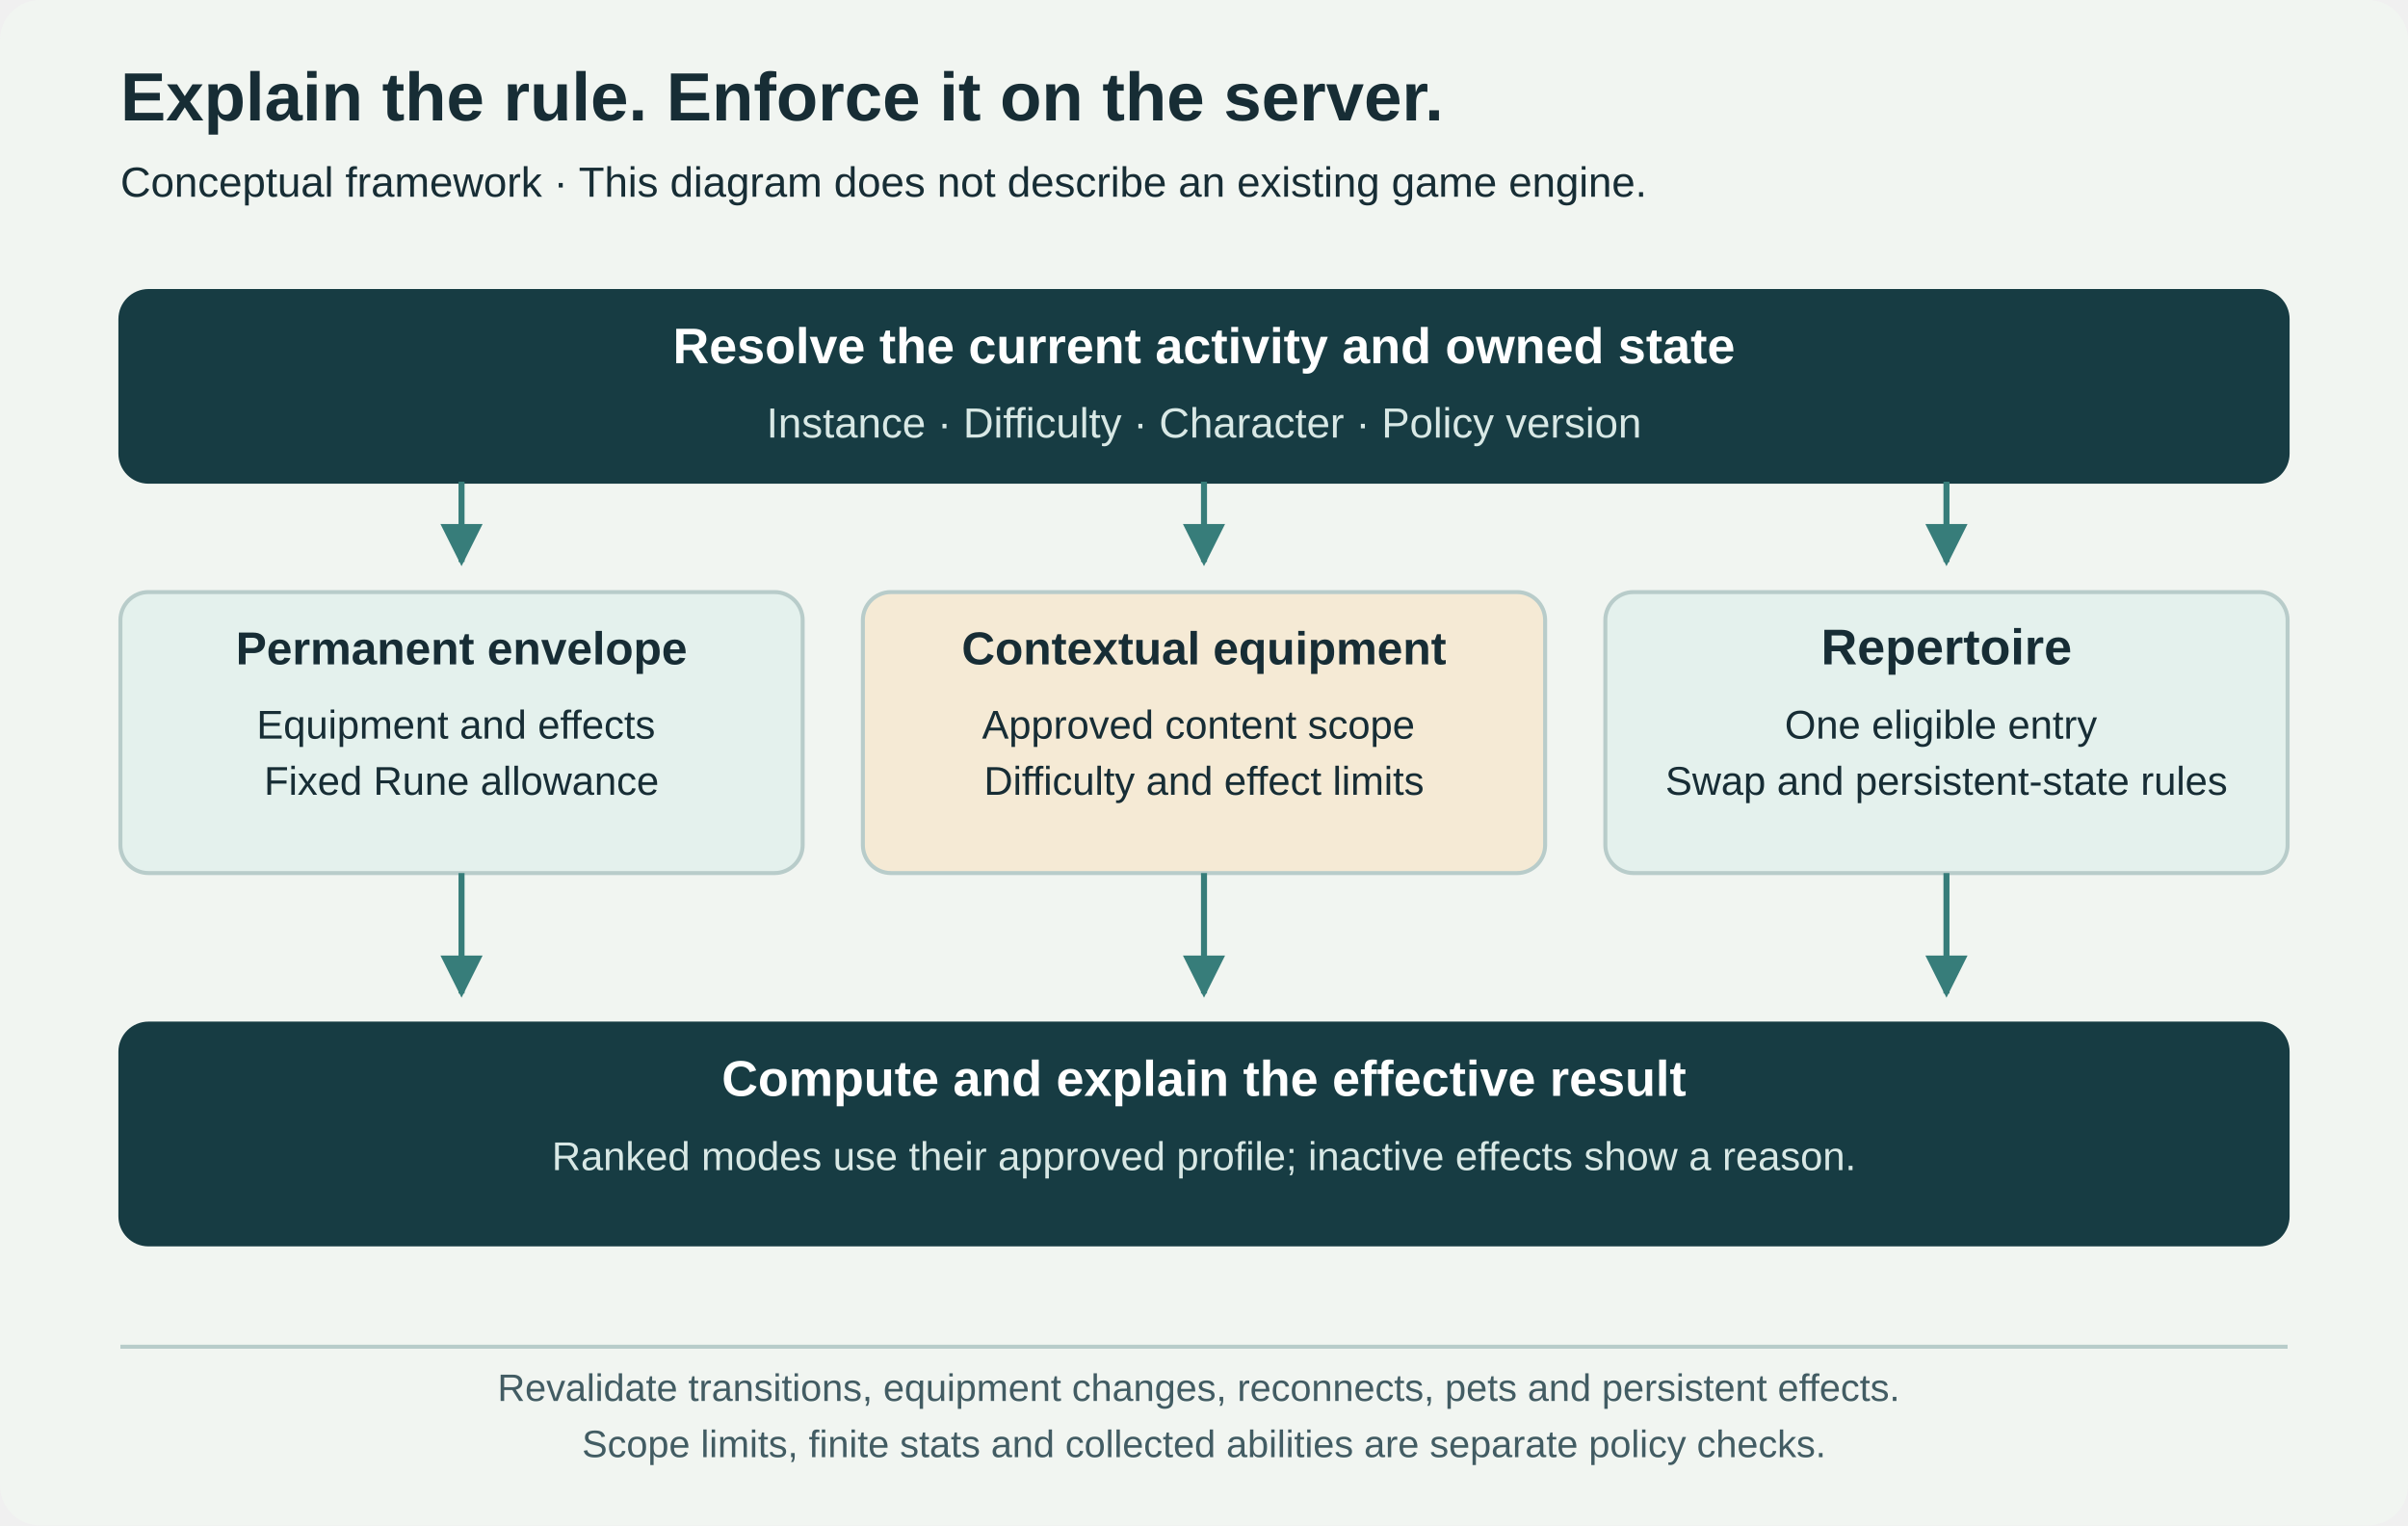
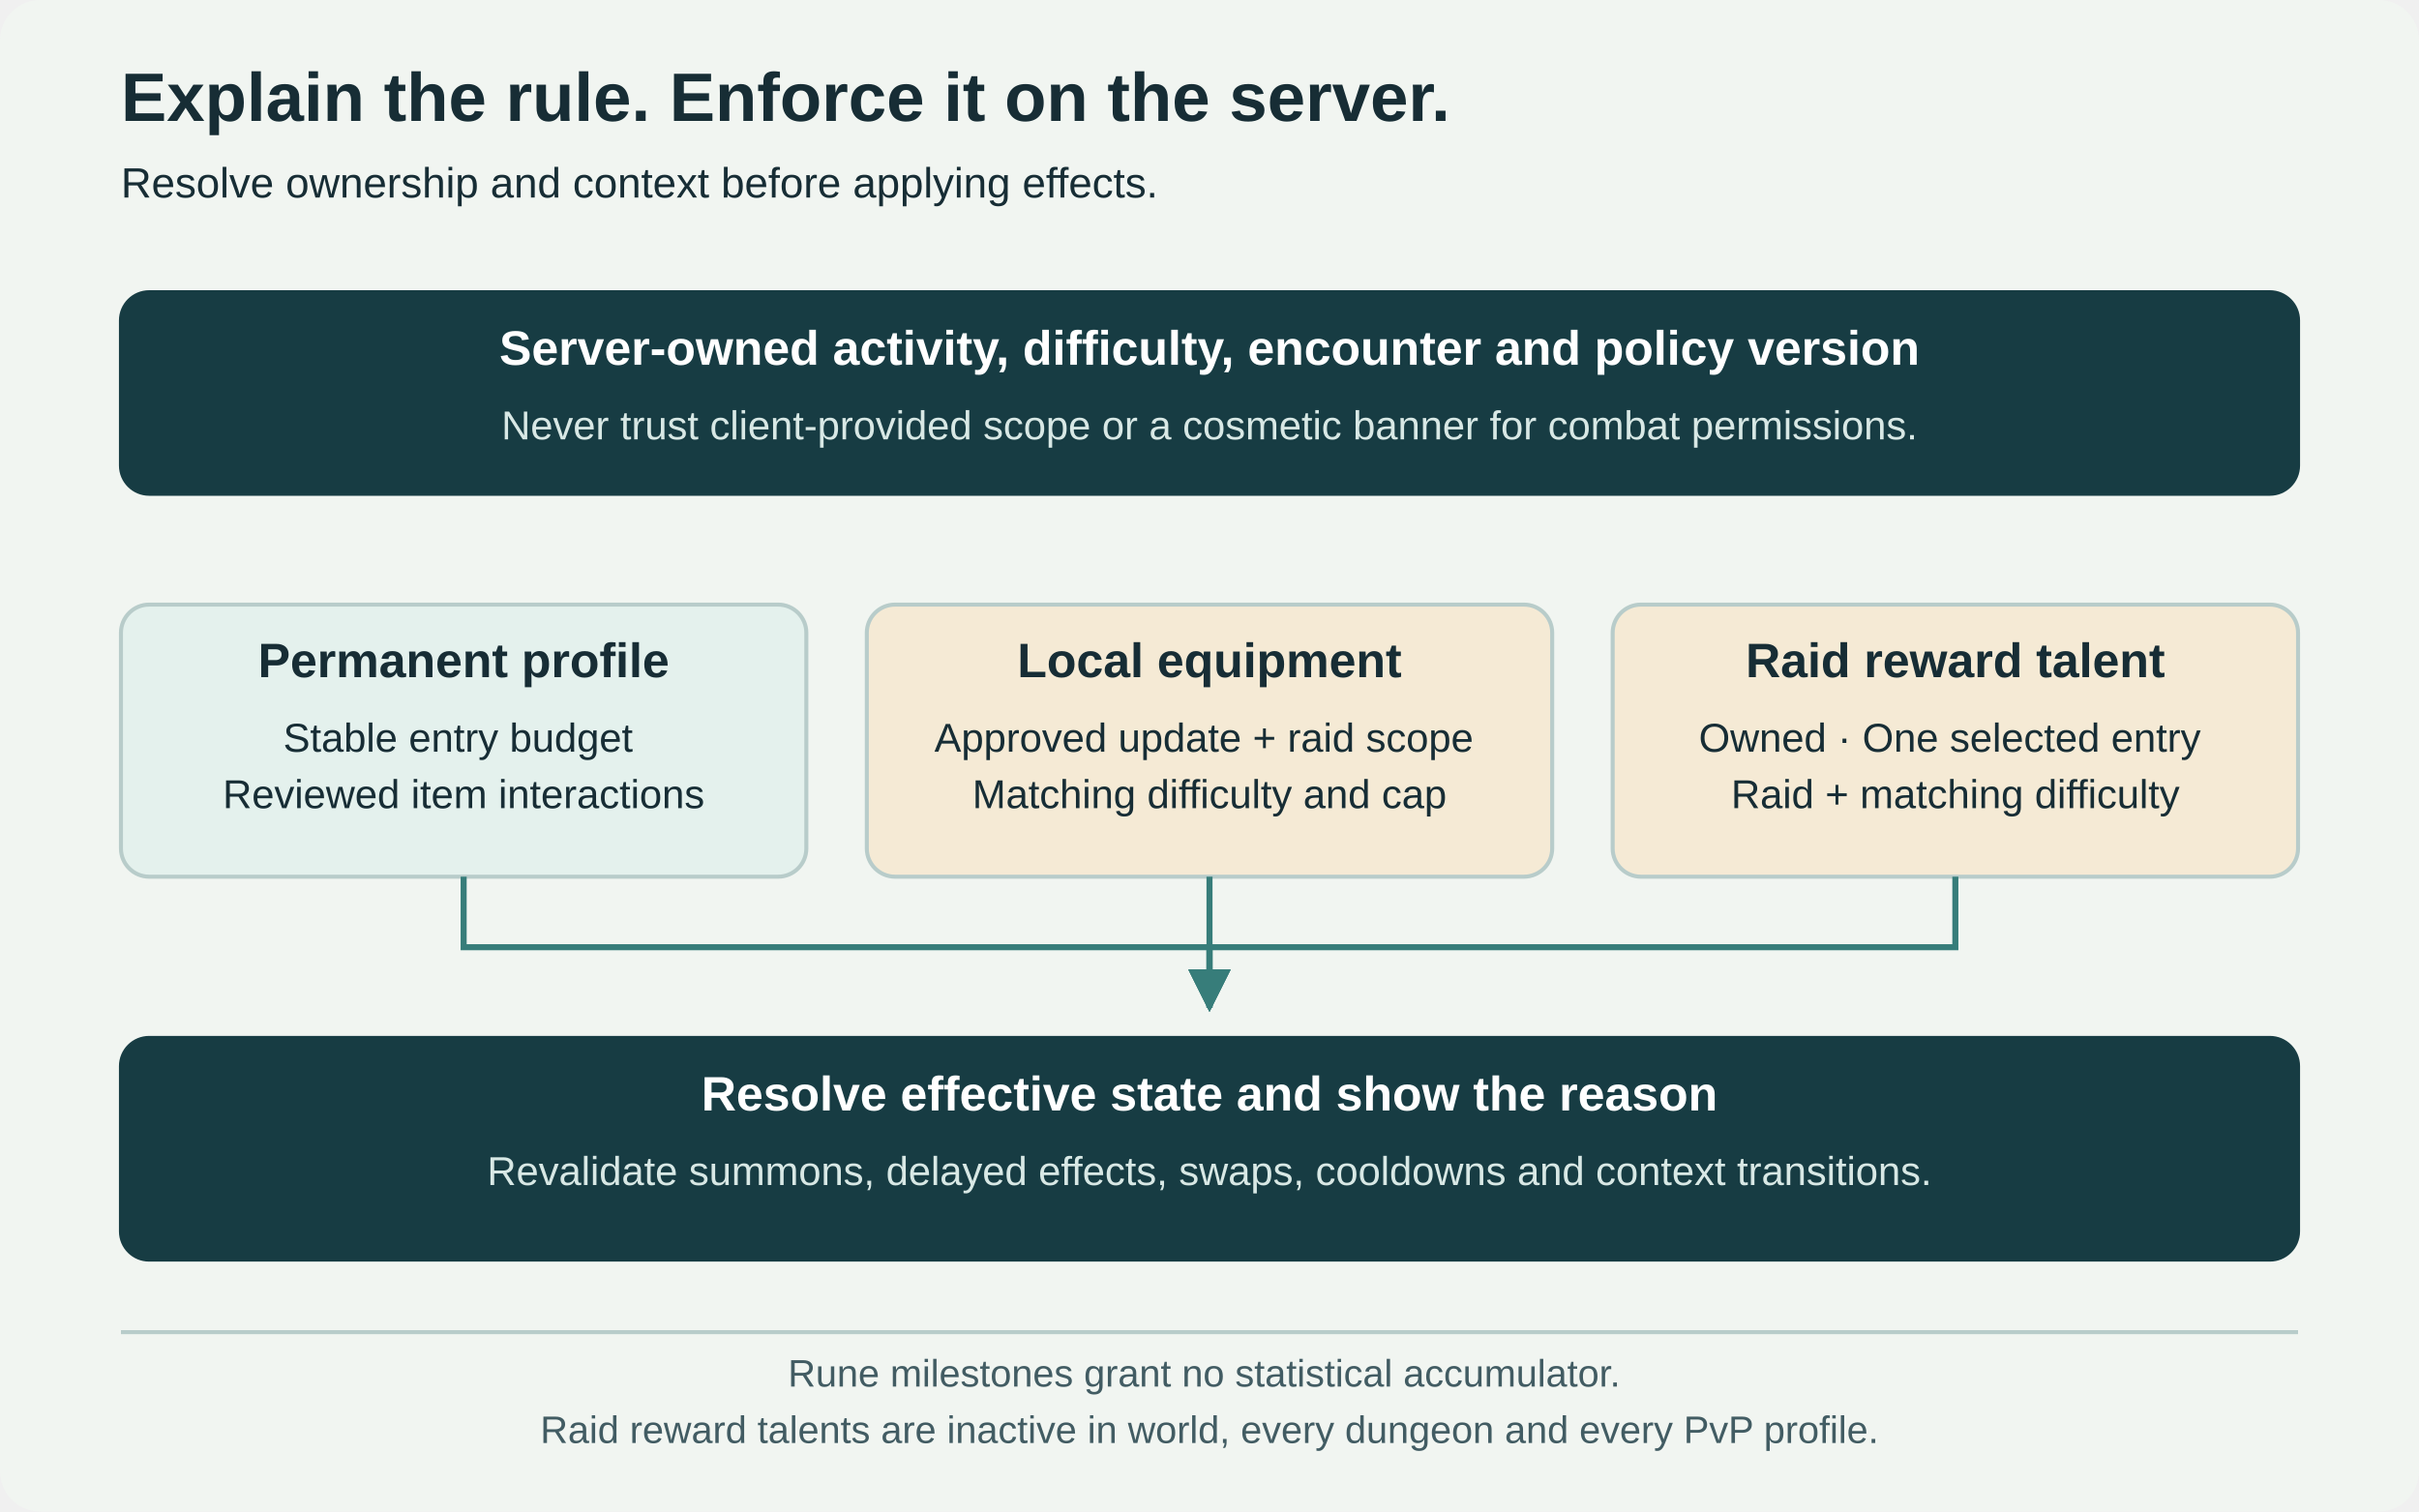
- <svg xmlns="http://www.w3.org/2000/svg" width="1200" height="760" viewBox="0 0 1200 760" role="img" aria-labelledby="title desc">
+ <svg xmlns="http://www.w3.org/2000/svg" width="1200" height="750" viewBox="0 0 1200 750" role="img" aria-labelledby="title desc">
  <defs>
    <marker id="arrow" viewBox="0 0 10 10" refX="9" refY="5" markerWidth="7" markerHeight="7" orient="auto-start-reverse">
      <path d="M0 0L10 5L0 10Z" fill="#377d7a" />
    </marker>
    <style>text{font-family:Arial,Helvetica,sans-serif;fill:#172d35}.heading{font-size:34px;font-weight:700}.label{font-size:25px;font-weight:700}.body{font-size:21px}.small{font-size:19px;fill:#425c63}</style>
  </defs>
-   <rect width="1200" height="760" rx="20" fill="#f1f5f1" />
+   <rect width="1200" height="750" rx="20" fill="#f1f5f1" />
  <text x="60" y="60" text-anchor="start" class="heading" style="" data-fit="60,22,1080,45">
    <tspan x="60" dy="0">Explain the rule. Enforce it on the server.</tspan>
  </text>
  <text x="60" y="98" text-anchor="start" class="body" style="" data-fit="60,75,1080,32">
-     <tspan x="60" dy="0">Conceptual framework · This diagram does not describe an existing game engine.</tspan>
+     <tspan x="60" dy="0">Resolve ownership and context before applying effects.</tspan>
  </text>
-   <rect x="60" y="145" width="1080" height="95" rx="14" fill="#173c43" stroke="#173c43" stroke-width="2" />
-   <text x="600.0" y="181" text-anchor="middle" class="label" style="fill:#ffffff;font-size:25px;" data-fit="72,155,1056,37">
-     <tspan x="600.0" dy="0">Resolve the current activity and owned state</tspan>
+   <rect x="60" y="145" width="1080" height="100" rx="14" fill="#173c43" stroke="#173c43" stroke-width="2" />
+   <text x="600.0" y="181" text-anchor="middle" class="label" style="fill:#ffffff;font-size:24px;" data-fit="72,155,1056,37">
+     <tspan x="600.0" dy="0">Server-owned activity, difficulty, encounter and policy version</tspan>
  </text>
-   <text x="600.0" y="218" text-anchor="middle" class="body" style="fill:#d8e8e5;font-size:21px;" data-fit="72,195,1056,37">
-     <tspan x="600.0" dy="0">Instance · Difficulty · Character · Policy version</tspan>
+   <text x="600.0" y="218" text-anchor="middle" class="body" style="fill:#d8e8e5;font-size:20px;" data-fit="72,195,1056,42">
+     <tspan x="600.0" dy="0">Never trust client-provided scope or a cosmetic banner for combat permissions.</tspan>
  </text>
-   <path d="M230 240V280" fill="none" stroke="#377d7a" stroke-width="3" marker-end="url(#arrow)" />
-   <path d="M600 240V280" fill="none" stroke="#377d7a" stroke-width="3" marker-end="url(#arrow)" />
-   <path d="M970 240V280" fill="none" stroke="#377d7a" stroke-width="3" marker-end="url(#arrow)" />
-   <rect x="60" y="295" width="340" height="140" rx="14" fill="#e4f1ed" stroke="#b8ccca" stroke-width="2" />
-   <text x="230.0" y="331" text-anchor="middle" class="label" style="font-size:23px;" data-fit="72,305,316,37">
-     <tspan x="230.0" dy="0">Permanent envelope</tspan>
+   <rect x="60" y="300" width="340" height="135" rx="14" fill="#e4f1ed" stroke="#b8ccca" stroke-width="2" />
+   <text x="230.0" y="336" text-anchor="middle" class="label" style="font-size:24px;" data-fit="72,310,316,37">
+     <tspan x="230.0" dy="0">Permanent profile</tspan>
  </text>
-   <text x="230.0" y="368" text-anchor="middle" class="body" style="font-size:20px;" data-fit="72,345,316,82">
-     <tspan x="230.0" dy="0">Equipment and effects</tspan>
-     <tspan x="230.0" dy="28">Fixed Rune allowance</tspan>
+   <text x="230.0" y="373" text-anchor="middle" class="body" style="font-size:20px;" data-fit="72,350,316,77">
+     <tspan x="230.0" dy="0">Stable entry budget</tspan>
+     <tspan x="230.0" dy="28">Reviewed item interactions</tspan>
  </text>
-   <rect x="430" y="295" width="340" height="140" rx="14" fill="#f5ead5" stroke="#b8ccca" stroke-width="2" />
-   <text x="600.0" y="331" text-anchor="middle" class="label" style="font-size:23px;" data-fit="442,305,316,37">
-     <tspan x="600.0" dy="0">Contextual equipment</tspan>
+   <rect x="430" y="300" width="340" height="135" rx="14" fill="#f5ead5" stroke="#b8ccca" stroke-width="2" />
+   <text x="600.0" y="336" text-anchor="middle" class="label" style="font-size:24px;" data-fit="442,310,316,37">
+     <tspan x="600.0" dy="0">Local equipment</tspan>
  </text>
-   <text x="600.0" y="368" text-anchor="middle" class="body" style="font-size:20px;" data-fit="442,345,316,82">
-     <tspan x="600.0" dy="0">Approved content scope</tspan>
-     <tspan x="600.0" dy="28">Difficulty and effect limits</tspan>
+   <text x="600.0" y="373" text-anchor="middle" class="body" style="font-size:20px;" data-fit="442,350,316,77">
+     <tspan x="600.0" dy="0">Approved update + raid scope</tspan>
+     <tspan x="600.0" dy="28">Matching difficulty and cap</tspan>
  </text>
-   <rect x="800" y="295" width="340" height="140" rx="14" fill="#e4f1ed" stroke="#b8ccca" stroke-width="2" />
-   <text x="970.0" y="331" text-anchor="middle" class="label" style="font-size:25px;" data-fit="812,305,316,37">
-     <tspan x="970.0" dy="0">Repertoire</tspan>
+   <rect x="800" y="300" width="340" height="135" rx="14" fill="#f5ead5" stroke="#b8ccca" stroke-width="2" />
+   <text x="970.0" y="336" text-anchor="middle" class="label" style="font-size:24px;" data-fit="812,310,316,37">
+     <tspan x="970.0" dy="0">Raid reward talent</tspan>
  </text>
-   <text x="970.0" y="368" text-anchor="middle" class="body" style="font-size:20px;" data-fit="812,345,316,82">
-     <tspan x="970.0" dy="0">One eligible entry</tspan>
-     <tspan x="970.0" dy="28">Swap and persistent-state rules</tspan>
+   <text x="970.0" y="373" text-anchor="middle" class="body" style="font-size:20px;" data-fit="812,350,316,77">
+     <tspan x="970.0" dy="0">Owned · One selected entry</tspan>
+     <tspan x="970.0" dy="28">Raid + matching difficulty</tspan>
  </text>
-   <path d="M230 435V495" fill="none" stroke="#377d7a" stroke-width="3" marker-end="url(#arrow)" />
-   <path d="M600 435V495" fill="none" stroke="#377d7a" stroke-width="3" marker-end="url(#arrow)" />
-   <path d="M970 435V495" fill="none" stroke="#377d7a" stroke-width="3" marker-end="url(#arrow)" />
-   <rect x="60" y="510" width="1080" height="110" rx="14" fill="#173c43" stroke="#173c43" stroke-width="2" />
-   <text x="600.0" y="546" text-anchor="middle" class="label" style="fill:#ffffff;font-size:25px;" data-fit="72,520,1056,37">
-     <tspan x="600.0" dy="0">Compute and explain the effective result</tspan>
+   <path d="M230 435V470H600V500" fill="none" stroke="#377d7a" stroke-width="3" marker-end="url(#arrow)" />
+   <path d="M600 435V470H600V500" fill="none" stroke="#377d7a" stroke-width="3" marker-end="url(#arrow)" />
+   <path d="M970 435V470H600V500" fill="none" stroke="#377d7a" stroke-width="3" marker-end="url(#arrow)" />
+   <rect x="60" y="515" width="1080" height="110" rx="14" fill="#173c43" stroke="#173c43" stroke-width="2" />
+   <text x="600.0" y="551" text-anchor="middle" class="label" style="fill:#ffffff;font-size:24px;" data-fit="72,525,1056,37">
+     <tspan x="600.0" dy="0">Resolve effective state and show the reason</tspan>
  </text>
-   <text x="600.0" y="583" text-anchor="middle" class="body" style="fill:#d8e8e5;font-size:20px;" data-fit="72,560,1056,52">
-     <tspan x="600.0" dy="0">Ranked modes use their approved profile; inactive effects show a reason.</tspan>
+   <text x="600.0" y="588" text-anchor="middle" class="body" style="fill:#d8e8e5;font-size:20px;" data-fit="72,565,1056,52">
+     <tspan x="600.0" dy="0">Revalidate summons, delayed effects, swaps, cooldowns and context transitions.</tspan>
  </text>
-   <path d="M60 671H1140" stroke="#b8ccca" stroke-width="2" />
-   <text x="600" y="698" text-anchor="middle" class="small" style="" data-fit="60,678,1080,77">
-     <tspan x="600" dy="0">Revalidate transitions, equipment changes, reconnects, pets and persistent effects.</tspan>
-     <tspan x="600" dy="28">Scope limits, finite stats and collected abilities are separate policy checks.</tspan>
+   <path d="M60 661H1140" stroke="#b8ccca" stroke-width="2" />
+   <text x="600" y="688" text-anchor="middle" class="small" style="" data-fit="60,668,1080,77">
+     <tspan x="600" dy="0">Rune milestones grant no statistical accumulator.</tspan>
+     <tspan x="600" dy="28">Raid reward talents are inactive in world, every dungeon and every PvP profile.</tspan>
  </text>
</svg>
